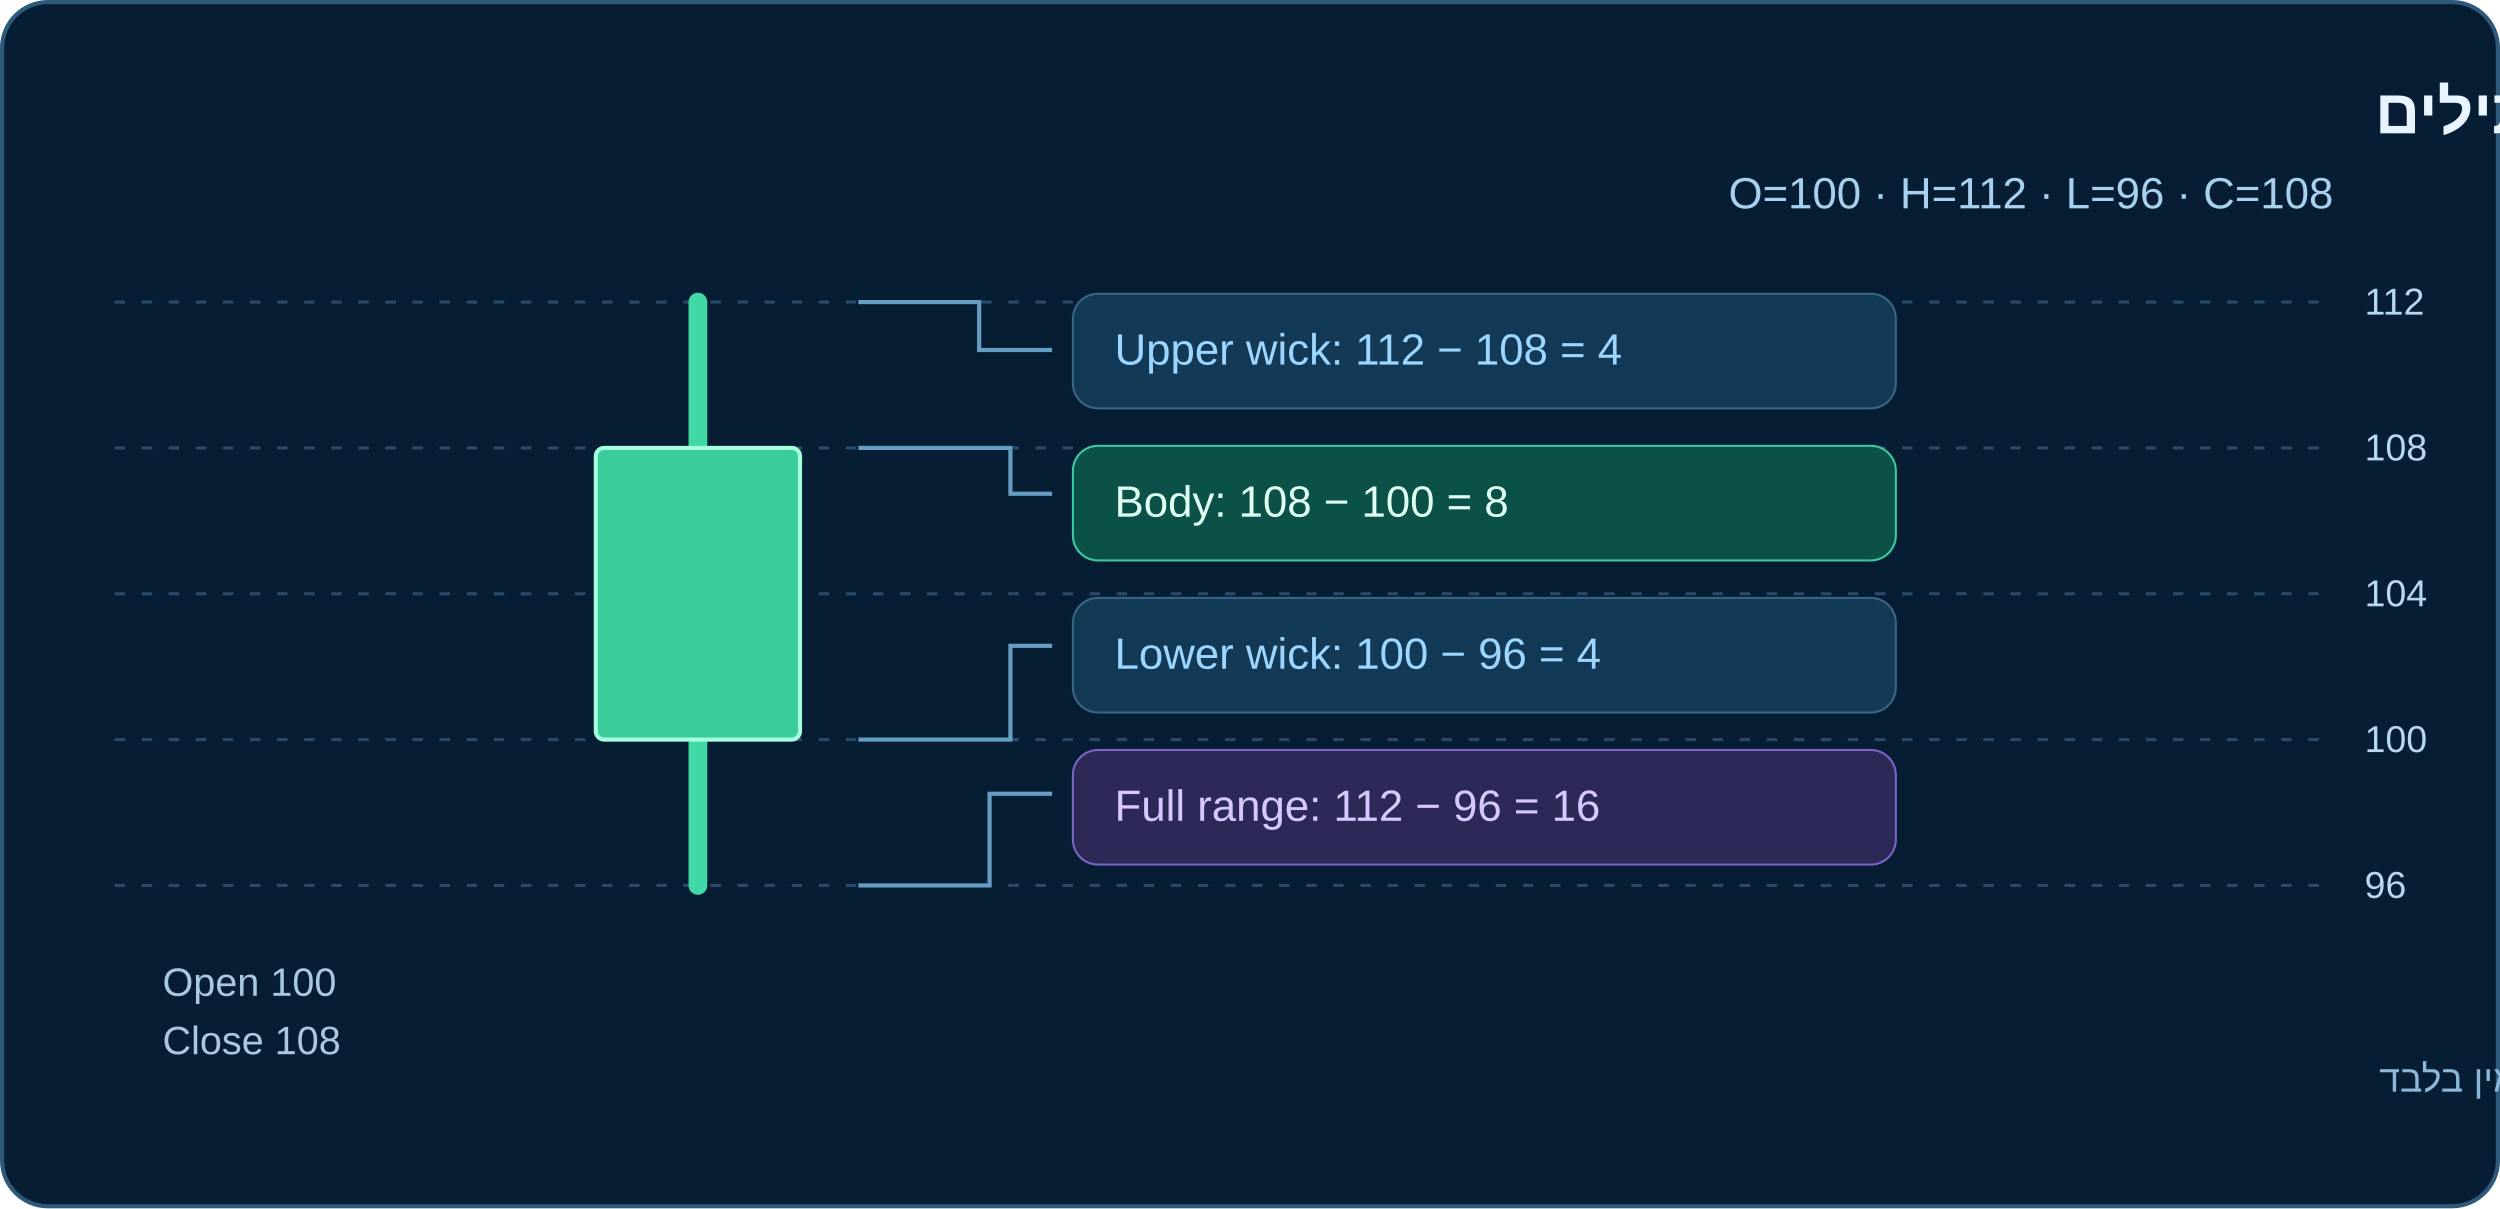
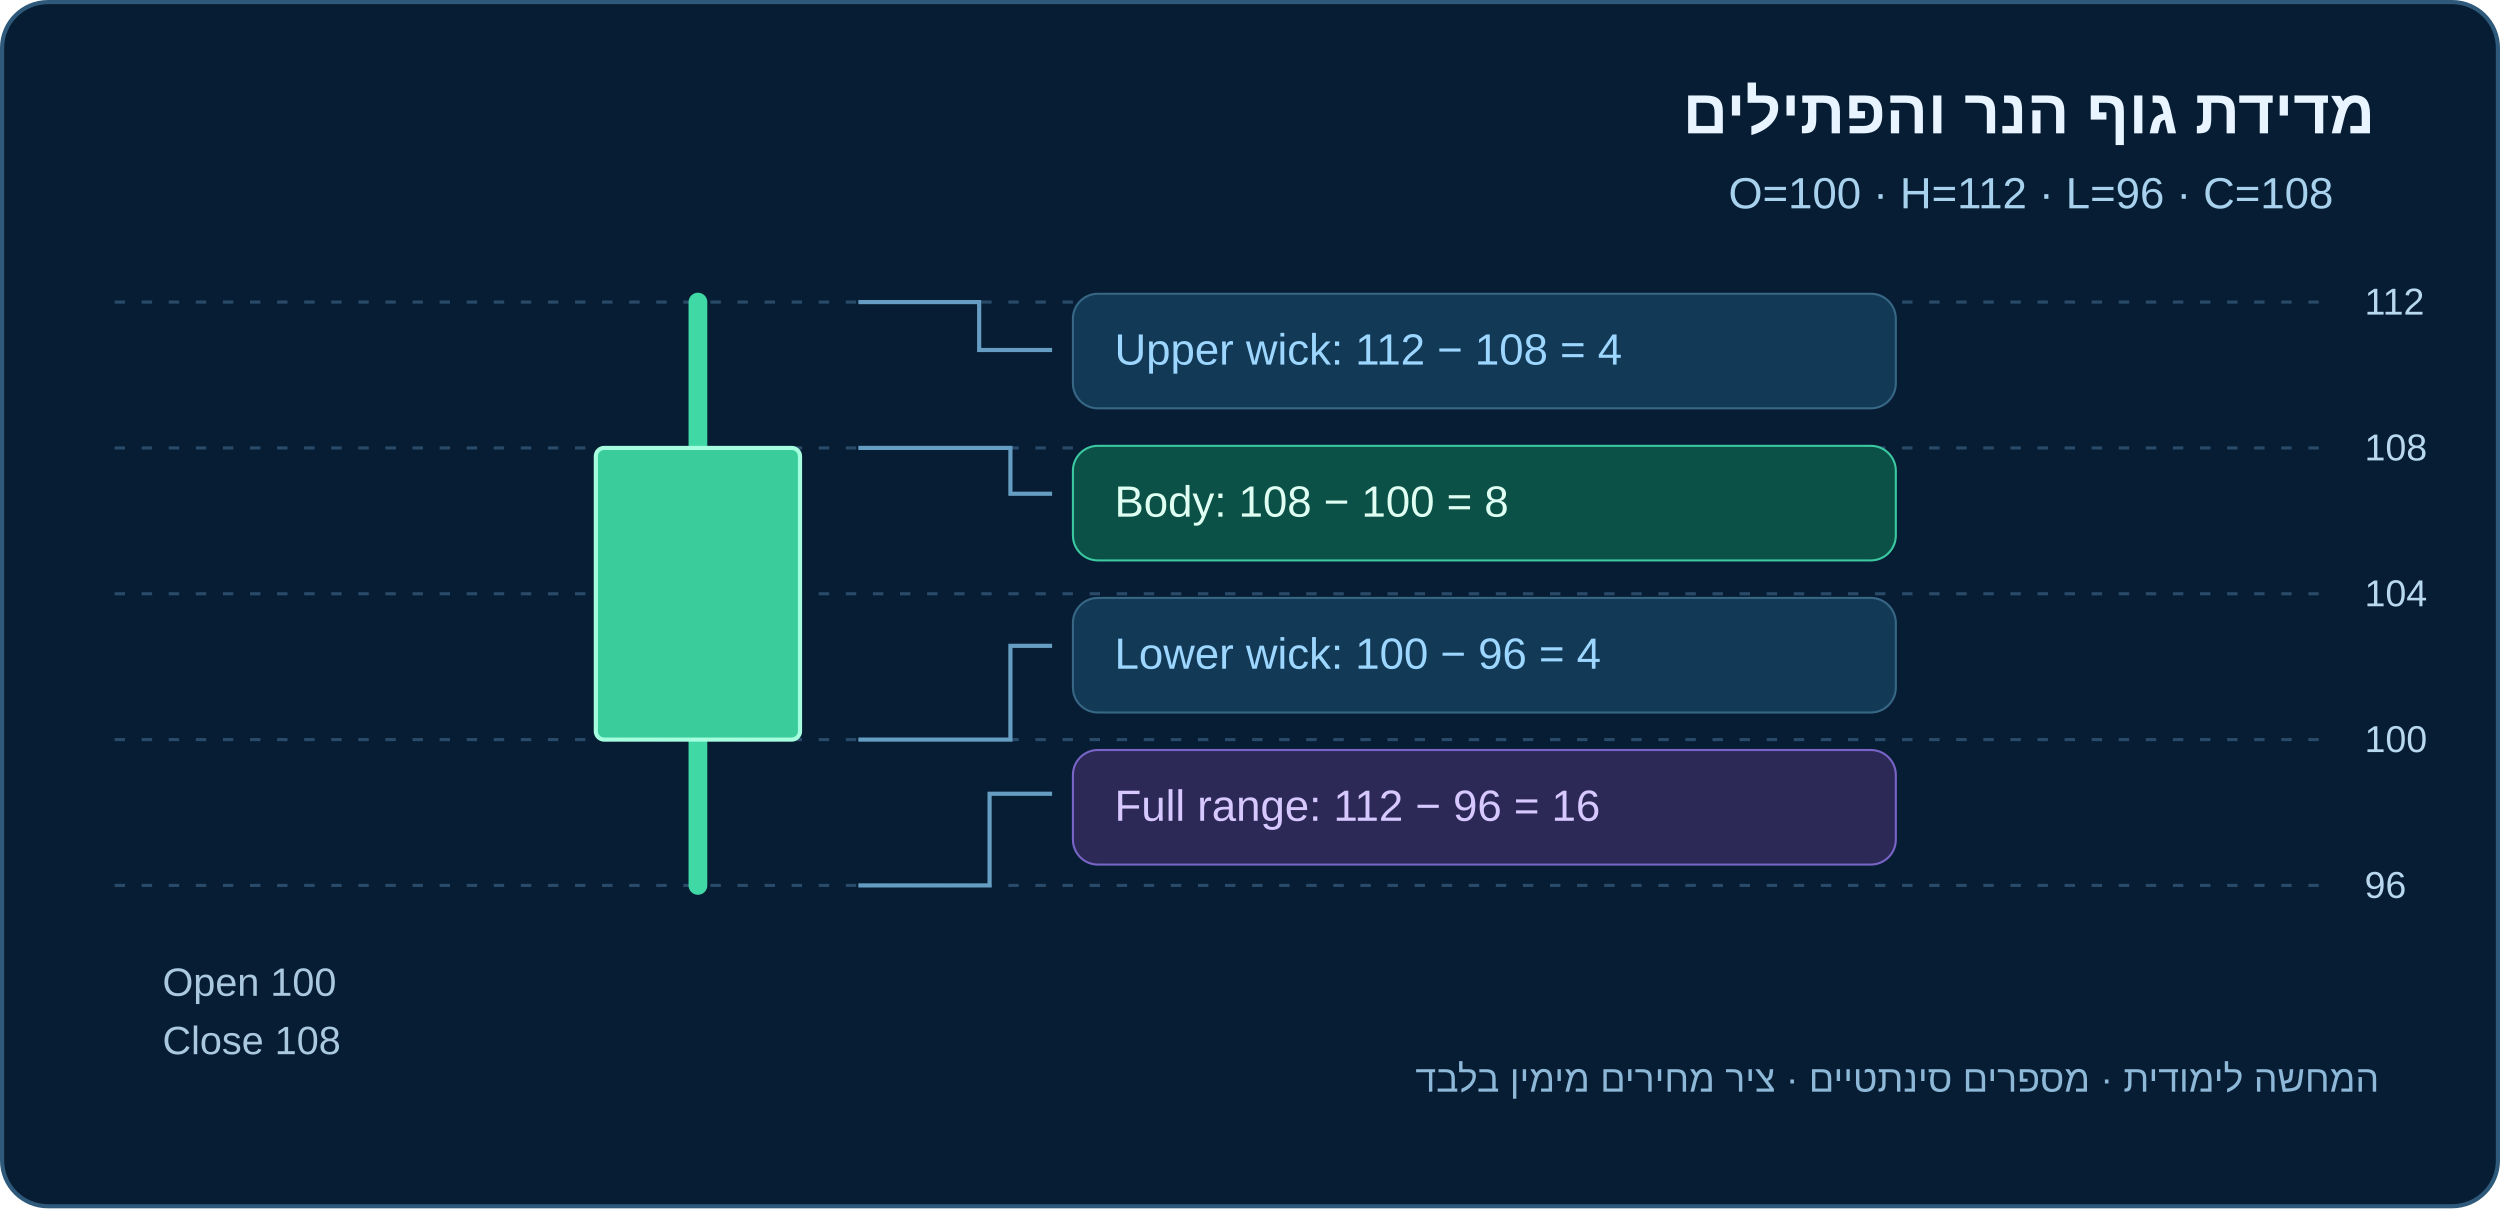
<svg xmlns="http://www.w3.org/2000/svg" width="1200" height="580" viewBox="0 0 1200 580" role="img" aria-labelledby="title desc">
  <rect x="1" y="1" width="1198" height="578" rx="22" fill="#071d34" stroke="#2e597a" stroke-width="2" />
-   <text x="1140" y="64" text-anchor="end" direction="rtl" font-family="Arial, sans-serif" font-size="30" font-weight="700" fill="#e8f4ff">מדידת גוף הנר והפתילים</text>
+   <text x="1140" y="64" text-anchor="start" direction="rtl" font-family="Arial, sans-serif" font-size="30" font-weight="700" fill="#e8f4ff">מדידת גוף הנר והפתילים</text>
  <text x="1120" y="100" text-anchor="end" direction="ltr" font-family="Arial, sans-serif" font-size="21" fill="#a7d1ed">O=100 · H=112 · L=96 · C=108</text>
  <g stroke="#294a68" stroke-dasharray="5 8" stroke-width="1.5">
    <line x1="55" y1="145" x2="1120" y2="145" />
    <line x1="55" y1="215" x2="1120" y2="215" />
    <line x1="55" y1="285" x2="1120" y2="285" />
    <line x1="55" y1="355" x2="1120" y2="355" />
    <line x1="55" y1="425" x2="1120" y2="425" />
  </g>
  <g fill="#b8d8f0" font-family="Arial, sans-serif" font-size="18" text-anchor="start">
    <text x="1135" y="151">112</text>
    <text x="1135" y="221">108</text>
    <text x="1135" y="291">104</text>
    <text x="1135" y="361">100</text>
    <text x="1135" y="431">96</text>
  </g>
  <path d="M335 145 V425" stroke="#40d9a6" stroke-width="9" stroke-linecap="round" />
  <rect x="286" y="215" width="98" height="140" rx="4" fill="#3bcc9c" stroke="#a5ffdf" stroke-width="2" />
  <g font-family="Arial, sans-serif" font-size="21" text-anchor="start">
    <rect x="515" y="141" width="395" height="55" rx="12" fill="#123a57" stroke="#376785" />
    <text x="535" y="175" fill="#9dd6ff">Upper wick: 112 − 108 = 4</text>
    <rect x="515" y="214" width="395" height="55" rx="12" fill="#0b5147" stroke="#3cc9a1" />
    <text x="535" y="248" fill="#e0fff3">Body: 108 − 100 = 8</text>
    <rect x="515" y="287" width="395" height="55" rx="12" fill="#123a57" stroke="#376785" />
    <text x="535" y="321" fill="#9dd6ff">Lower wick: 100 − 96 = 4</text>
    <rect x="515" y="360" width="395" height="55" rx="12" fill="#2d2957" stroke="#7964c7" />
    <text x="535" y="394" fill="#d7c9ff">Full range: 112 − 96 = 16</text>
  </g>
  <path d="M412 145 H470 V168 H505 M412 215 H485 V237 H505 M412 355 H485 V310 H505 M412 425 H475 V381 H505" fill="none" stroke="#669dc2" stroke-width="2" />
  <g font-family="Arial, sans-serif" font-size="19" fill="#aac8df">
    <text x="78" y="478">Open 100</text>
    <text x="78" y="506">Close 108</text>
  </g>
-   <text x="1142" y="524" font-family="Arial, sans-serif" text-anchor="end" fill="#8eb8d8" font-size="18" direction="rtl">המחשה לימודית · מספרים סינתטיים · ציר מחירים מימין בלבד</text>
+   <text x="1142" y="524" font-family="Arial, sans-serif" text-anchor="start" fill="#8eb8d8" font-size="18" direction="rtl">המחשה לימודית · מספרים סינתטיים · ציר מחירים מימין בלבד</text>
</svg>
